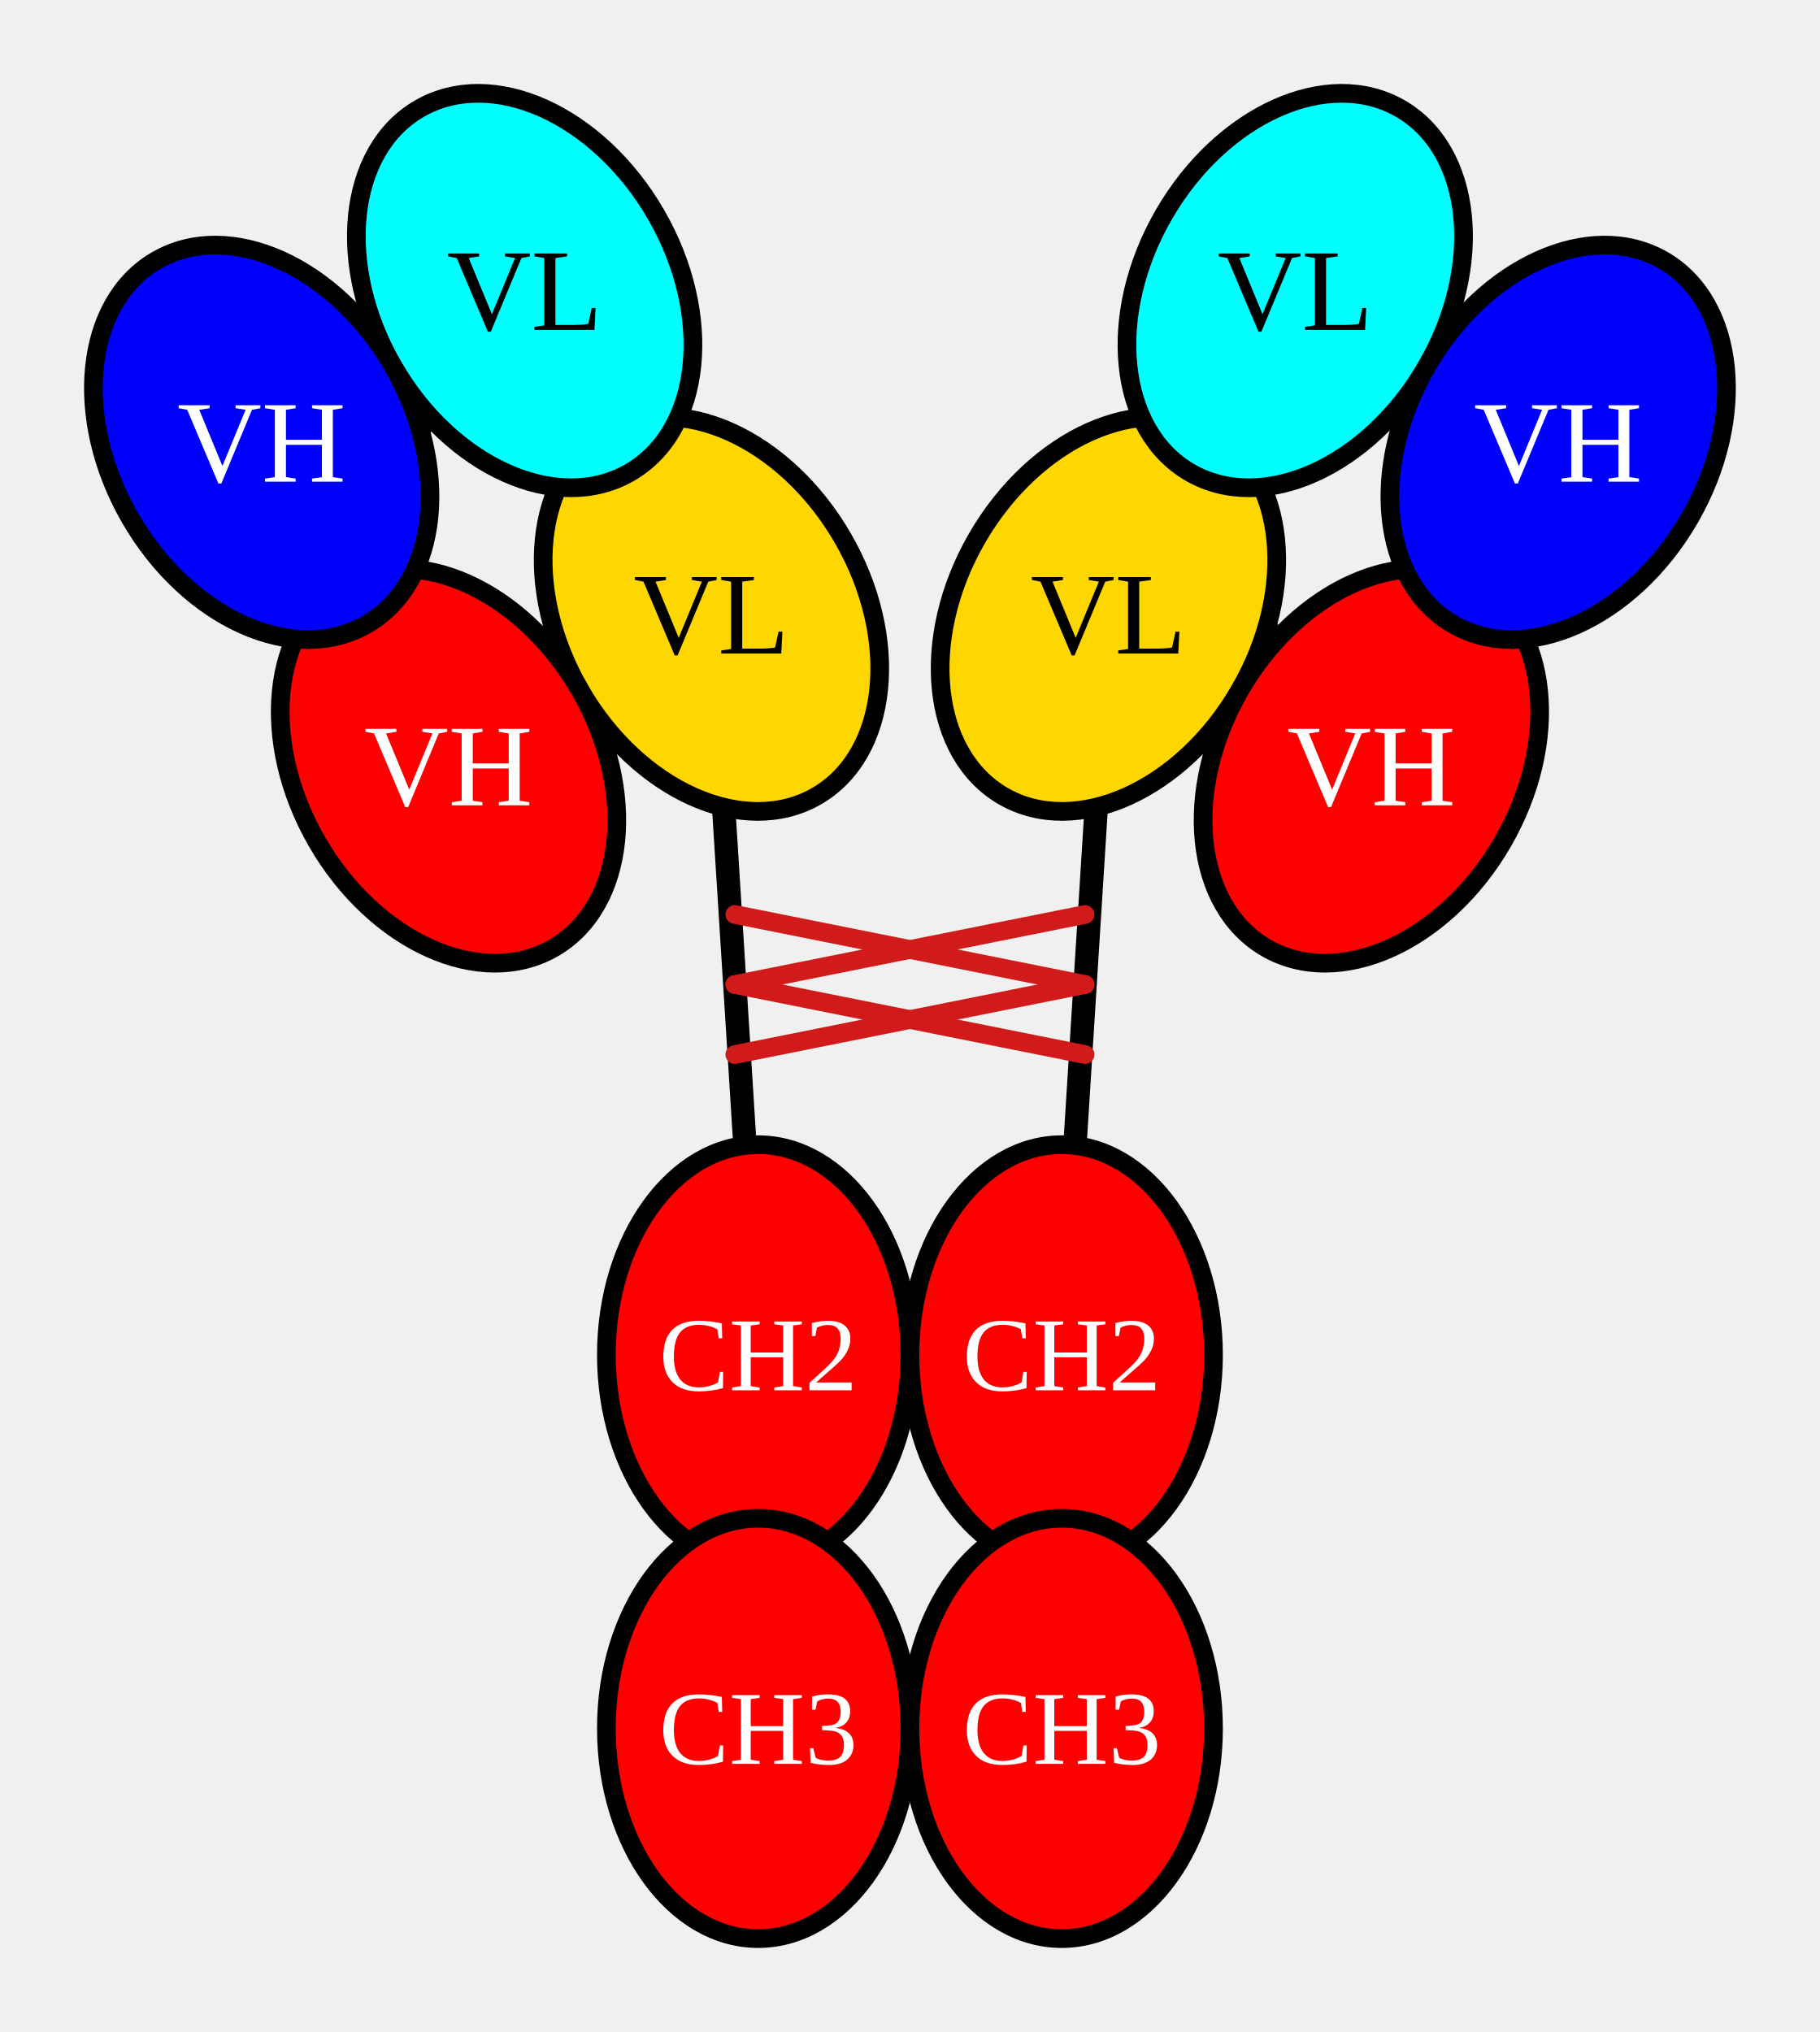
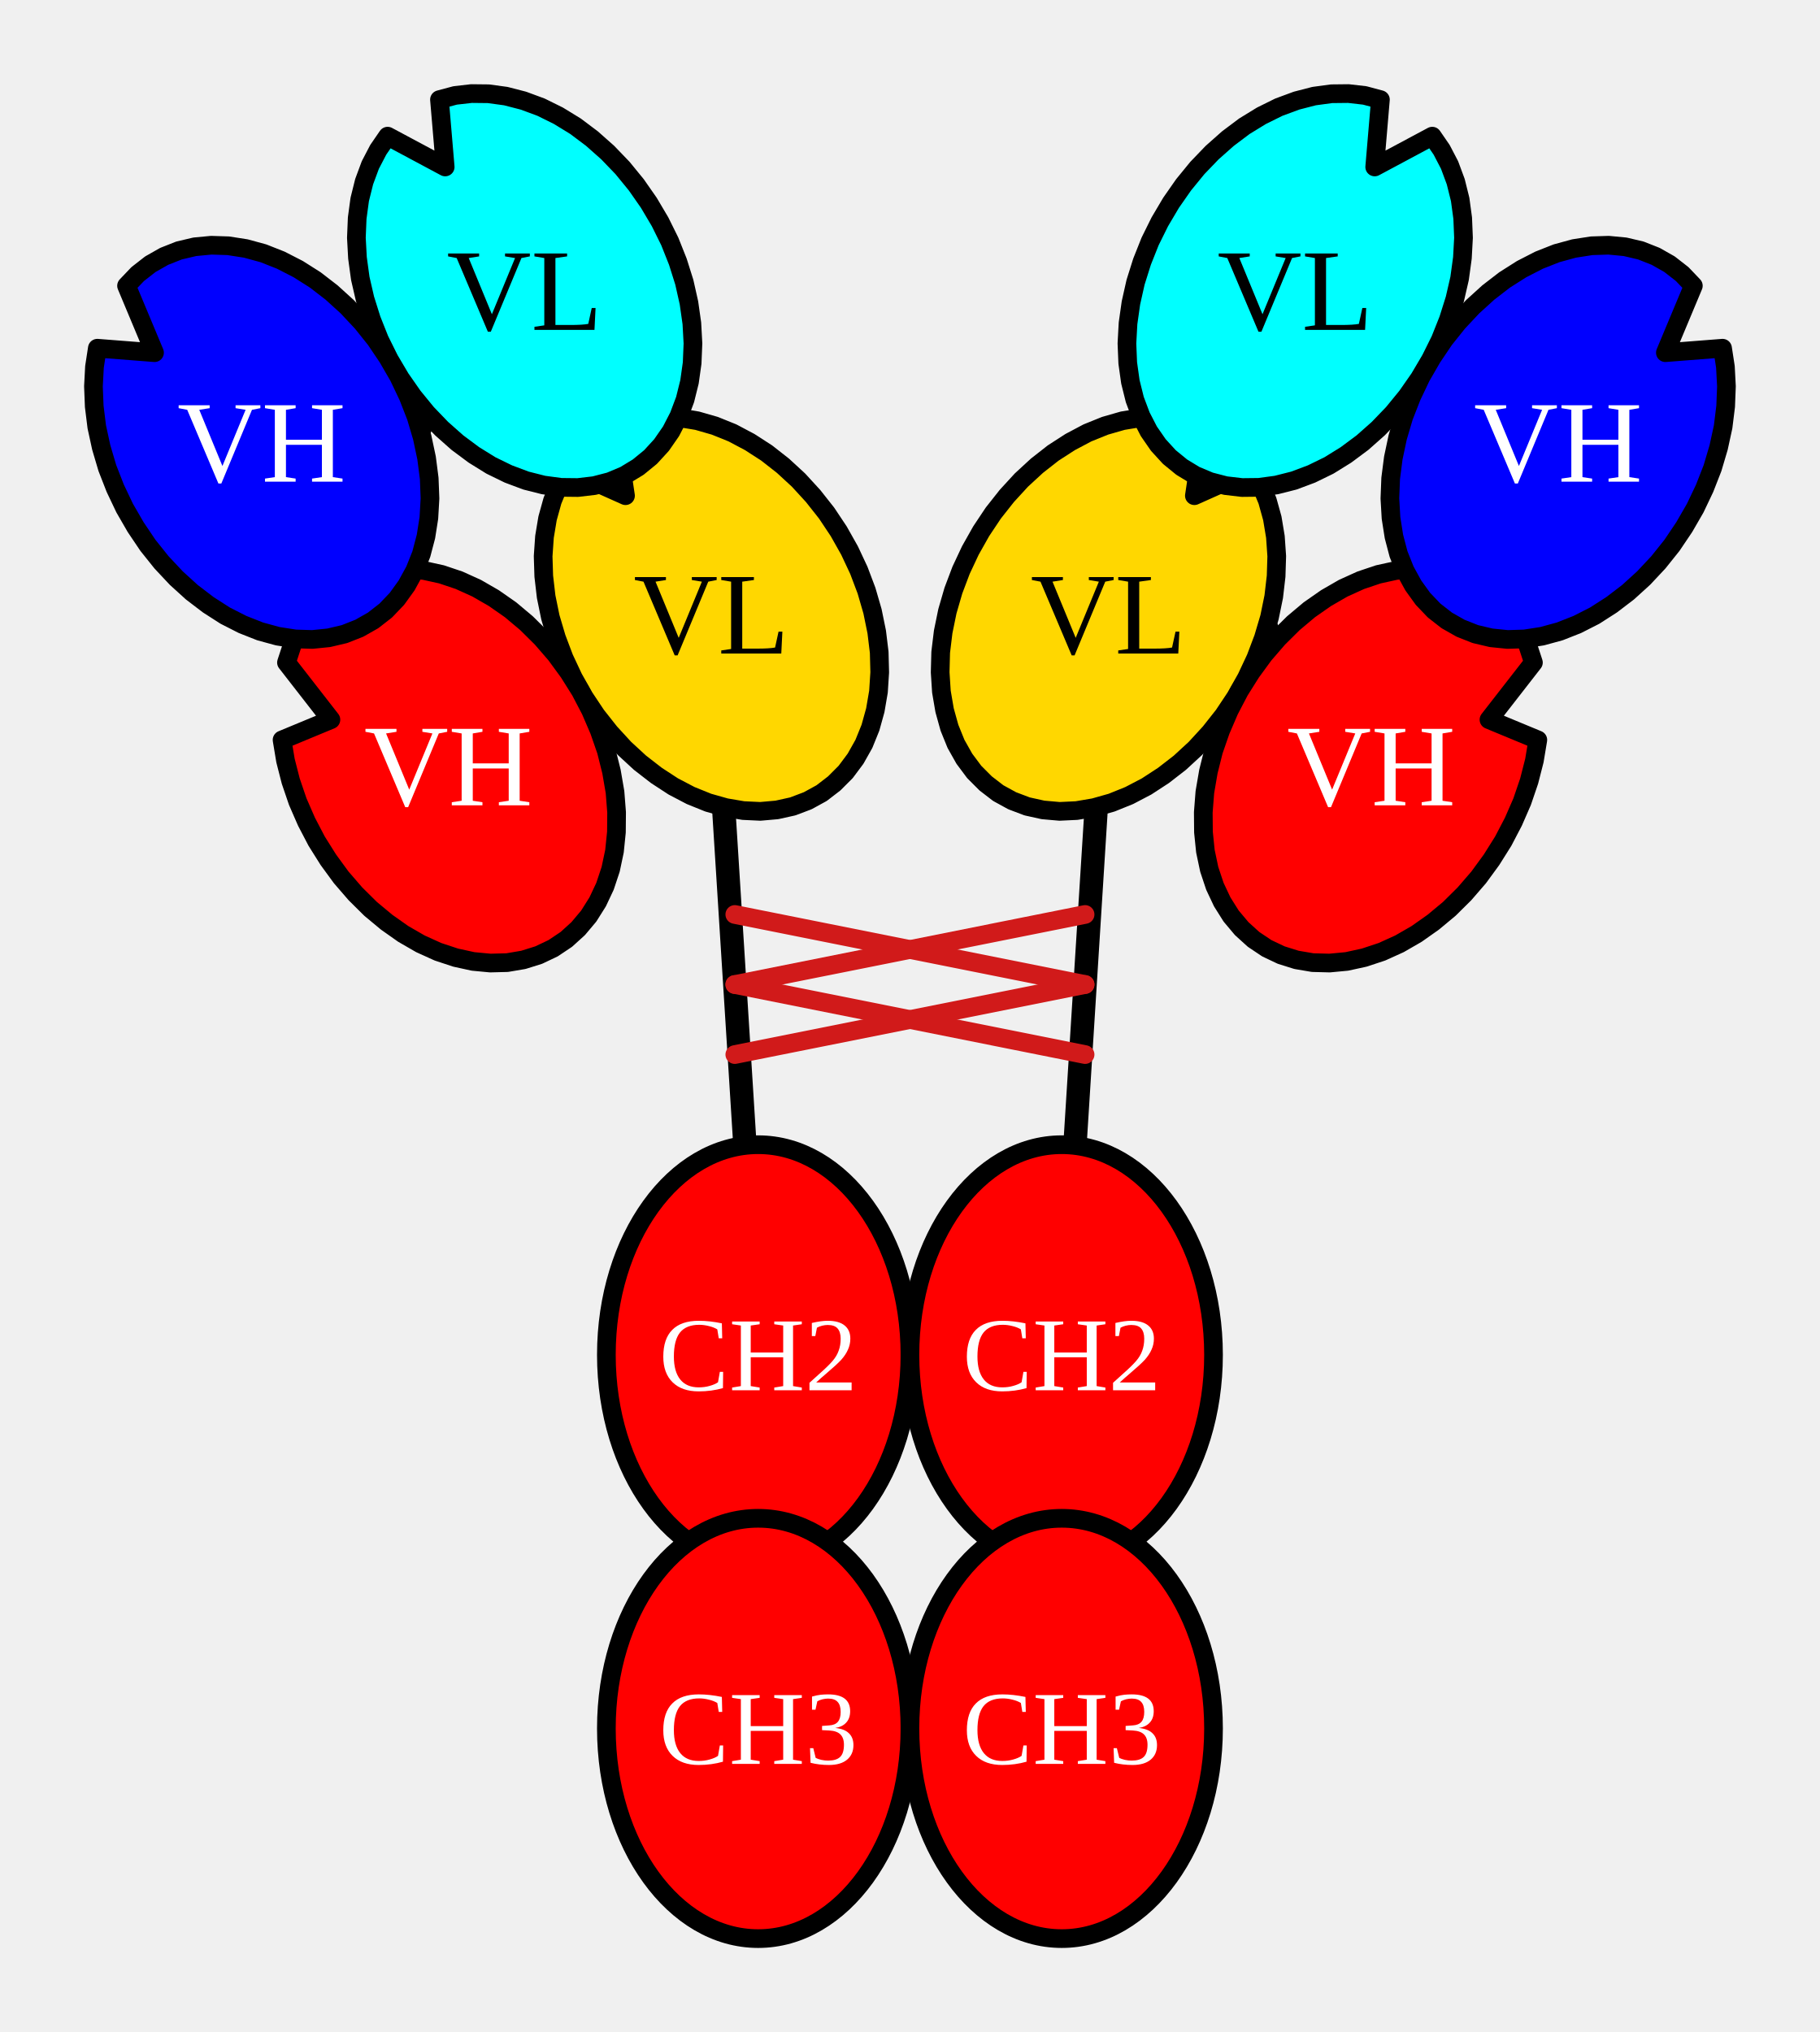
<svg xmlns="http://www.w3.org/2000/svg" width="233.79" height="261.07" viewBox="0 0 233.79 261.07">
  <g transform="translate(116.9,123.07) scale(1.5)">
    <path d="M -55.52 -44.16 Q -39.32 -42.1 -33 -57.16" fill="none" stroke="#000000" stroke-width="1.6" stroke-linecap="round" />
    <path d="M -33 -57.16 Q -51.73 -39.28 -39.52 -16.44" fill="none" stroke="#000000" stroke-width="1.6" stroke-linecap="round" />
    <path d="M -39.52 -16.44 Q -23.32 -14.39 -17 -29.44" fill="none" stroke="#000000" stroke-width="1.6" stroke-linecap="round" />
    <line x1="-17" y1="-29.44" x2="-13" y2="34" stroke="#000000" stroke-width="2" stroke-linecap="round" />
    <path d="M 55.52 -44.16 Q 49.2 -59.21 33 -57.16" fill="none" stroke="#000000" stroke-width="1.6" stroke-linecap="round" />
    <path d="M 33 -57.16 Q 20.79 -34.32 39.52 -16.44" fill="none" stroke="#000000" stroke-width="1.6" stroke-linecap="round" />
    <path d="M 39.52 -16.44 Q 33.2 -31.5 17 -29.44" fill="none" stroke="#000000" stroke-width="1.6" stroke-linecap="round" />
    <line x1="17" y1="-29.44" x2="13" y2="34" stroke="#000000" stroke-width="2" stroke-linecap="round" />
    <line x1="-15" y1="-3.72" x2="15" y2="2.28" stroke="#D11A1A" stroke-width="1.6" stroke-linecap="round" />
    <line x1="-15" y1="2.28" x2="15" y2="-3.72" stroke="#D11A1A" stroke-width="1.6" stroke-linecap="round" />
    <line x1="-15" y1="2.28" x2="15" y2="8.28" stroke="#D11A1A" stroke-width="1.6" stroke-linecap="round" />
    <line x1="-15" y1="8.28" x2="15" y2="2.28" stroke="#D11A1A" stroke-width="1.6" stroke-linecap="round" />
    <g transform="translate(-13,34) rotate(0)">
      <ellipse rx="13" ry="18" fill="#FF0000" stroke="#000000" stroke-width="1.6" />
      <text x="0" y="0" font-size="9" font-family="'Times New Roman', Times, serif" fill="#FFFFFF" text-anchor="middle" dominant-baseline="central" transform="rotate(0 0 0)">CH2</text>
    </g>
    <g transform="translate(13,34) rotate(0)">
      <ellipse rx="13" ry="18" fill="#FF0000" stroke="#000000" stroke-width="1.6" />
      <text x="0" y="0" font-size="9" font-family="'Times New Roman', Times, serif" fill="#FFFFFF" text-anchor="middle" dominant-baseline="central" transform="rotate(0 0 0)">CH2</text>
    </g>
    <g transform="translate(-13,66) rotate(0)">
      <ellipse rx="13" ry="18" fill="#FF0000" stroke="#000000" stroke-width="1.6" />
      <text x="0" y="0" font-size="9" font-family="'Times New Roman', Times, serif" fill="#FFFFFF" text-anchor="middle" dominant-baseline="central" transform="rotate(0 0 0)">CH3</text>
    </g>
    <g transform="translate(13,66) rotate(0)">
      <ellipse rx="13" ry="18" fill="#FF0000" stroke="#000000" stroke-width="1.6" />
      <text x="0" y="0" font-size="9" font-family="'Times New Roman', Times, serif" fill="#FFFFFF" text-anchor="middle" dominant-baseline="central" transform="rotate(0 0 0)">CH3</text>
    </g>
    <g transform="translate(-17,-29.44) rotate(-30)">
-       <ellipse rx="13" ry="18" fill="#FFD700" stroke="#000000" stroke-width="1.6" />
+       <path d="M 0.86 -17.96 L 2.21 -17.74 L 3.54 -17.32 L 4.83 -16.71 L 6.06 -15.92 L 7.23 -14.96 L 8.32 -13.83 L 9.32 -12.55 L 10.21 -11.13 L 11 -9.59 L 11.66 -7.95 L 12.2 -6.22 L 12.6 -4.42 L 12.87 -2.57 L 12.99 -0.7 L 12.97 1.19 L 12.81 3.06 L 12.51 4.89 L 12.07 6.68 L 11.5 8.39 L 10.81 10.01 L 9.99 11.52 L 9.07 12.9 L 8.04 14.14 L 6.93 15.23 L 5.75 16.15 L 4.5 16.89 L 3.2 17.45 L 1.86 17.81 L 0.51 17.99 L -0.85 17.96 L -2.2 17.74 L -3.53 17.32 L -4.82 16.72 L -6.05 15.93 L -7.22 14.96 L -8.31 13.84 L -9.31 12.56 L -10.21 11.14 L -10.99 9.6 L -11.66 7.96 L -12.2 6.23 L -12.6 4.43 L -12.87 2.58 L -12.99 0.71 L -12.97 -1.18 L -12.81 -3.05 L -12.51 -4.88 L -12.08 -6.67 L -11.51 -8.38 L -10.81 -10 L -10 -11.51 L -9.07 -12.89 L -8.05 -14.13 L -6.94 -15.22 L -5.75 -16.14 L -4.5 -16.89 L -1.3 -12.47 Z" fill="#FFD700" stroke="#000000" stroke-width="1.6" stroke-linejoin="round" />
      <text x="0" y="0" font-size="10" font-family="'Times New Roman', Times, serif" fill="#000000" text-anchor="middle" dominant-baseline="central" transform="rotate(30 0 0)">VL</text>
    </g>
    <g transform="translate(-39.52,-16.44) rotate(-30)">
-       <ellipse rx="13" ry="18" fill="#FF0000" stroke="#000000" stroke-width="1.6" />
+       <path d="M -7.59 -14.61 L -6.45 -15.63 L -5.23 -16.48 L -3.96 -17.15 L -2.64 -17.62 L -1.3 -17.91 L 0.06 -18 L 1.42 -17.89 L 2.76 -17.59 L 4.08 -17.09 L 5.34 -16.41 L 6.55 -15.55 L 7.69 -14.51 L 8.74 -13.32 L 9.7 -11.98 L 10.55 -10.51 L 11.29 -8.93 L 11.9 -7.25 L 12.38 -5.49 L 12.73 -3.66 L 12.93 -1.8 L 13 0.08 L 12.92 1.96 L 12.7 3.82 L 12.35 5.64 L 11.85 7.39 L 11.23 9.07 L 10.48 10.64 L 9.62 12.1 L 8.66 13.43 L 7.6 14.61 L 6.45 15.63 L 5.24 16.47 L 3.97 17.14 L 2.65 17.62 L 1.31 17.91 L -0.05 18 L -1.41 17.89 L -2.75 17.59 L -4.07 17.1 L -5.34 16.41 L -6.55 15.55 L -7.68 14.52 L -8.74 13.33 L -9.7 11.99 L -10.55 10.52 L -11.28 8.94 L -11.9 7.26 L -12.38 5.5 L -12.73 3.67 L -12.93 1.81 L -13 -0.07 L -12.92 -1.95 L -12.71 -3.81 L -12.35 -5.63 L -11.86 -7.38 L -11.23 -9.06 L -6.74 -8.47 Z" fill="#FF0000" stroke="#000000" stroke-width="1.6" stroke-linejoin="round" />
      <text x="0" y="0" font-size="10" font-family="'Times New Roman', Times, serif" fill="#FFFFFF" text-anchor="middle" dominant-baseline="central" transform="rotate(30 0 0)">VH</text>
    </g>
    <g transform="translate(-33,-57.16) rotate(-30)">
-       <ellipse rx="13" ry="18" fill="#00FFFF" stroke="#000000" stroke-width="1.6" />
+       <path d="M 1.86 -17.81 L 3.2 -17.45 L 4.49 -16.89 L 5.74 -16.15 L 6.93 -15.23 L 8.04 -14.14 L 9.07 -12.9 L 9.99 -11.52 L 10.81 -10.01 L 11.5 -8.39 L 12.07 -6.68 L 12.51 -4.9 L 12.81 -3.06 L 12.97 -1.19 L 12.99 0.7 L 12.87 2.57 L 12.6 4.42 L 12.2 6.22 L 11.66 7.95 L 11 9.59 L 10.22 11.13 L 9.32 12.55 L 8.32 13.83 L 7.23 14.96 L 6.06 15.92 L 4.83 16.71 L 3.54 17.32 L 2.21 17.74 L 0.86 17.96 L -0.5 17.99 L -1.85 17.82 L -3.19 17.45 L -4.49 16.89 L -5.74 16.15 L -6.93 15.23 L -8.04 14.15 L -9.06 12.91 L -9.99 11.53 L -10.8 10.02 L -11.5 8.4 L -12.07 6.69 L -12.51 4.91 L -12.81 3.07 L -12.97 1.2 L -12.99 -0.68 L -12.87 -2.56 L -12.6 -4.41 L -12.2 -6.21 L -11.67 -7.94 L -11 -9.58 L -10.22 -11.12 L -9.32 -12.54 L -8.33 -13.82 L -7.24 -14.95 L -6.07 -15.92 L -4.83 -16.71 L -3.55 -17.32 L -0.6 -12.57 Z" fill="#00FFFF" stroke="#000000" stroke-width="1.6" stroke-linejoin="round" />
      <text x="0" y="0" font-size="10" font-family="'Times New Roman', Times, serif" fill="#000000" text-anchor="middle" dominant-baseline="central" transform="rotate(30 0 0)">VL</text>
    </g>
    <g transform="translate(-55.52,-44.16) rotate(-30)">
-       <ellipse rx="13" ry="18" fill="#0000FF" stroke="#000000" stroke-width="1.6" />
+       <path d="M -3.32 -17.4 L -1.99 -17.79 L -0.63 -17.98 L 0.73 -17.97 L 2.08 -17.77 L 3.41 -17.37 L 4.7 -16.78 L 5.94 -16.01 L 7.12 -15.06 L 8.22 -13.95 L 9.22 -12.69 L 10.13 -11.28 L 10.93 -9.75 L 11.6 -8.12 L 12.15 -6.4 L 12.57 -4.6 L 12.85 -2.76 L 12.98 -0.88 L 12.98 1 L 12.83 2.87 L 12.55 4.71 L 12.12 6.5 L 11.56 8.22 L 10.88 9.85 L 10.08 11.37 L 9.16 12.77 L 8.15 14.02 L 7.05 15.13 L 5.87 16.06 L 4.62 16.82 L 3.33 17.4 L 2 17.79 L 0.64 17.98 L -0.72 17.97 L -2.07 17.77 L -3.4 17.37 L -4.69 16.79 L -5.93 16.02 L -7.11 15.07 L -8.21 13.96 L -9.22 12.69 L -10.13 11.29 L -10.92 9.76 L -11.6 8.13 L -12.15 6.41 L -12.57 4.61 L -12.85 2.77 L -12.98 0.89 L -12.98 -0.99 L -12.83 -2.86 L -12.55 -4.7 L -12.12 -6.49 L -11.57 -8.21 L -10.88 -9.84 L -10.08 -11.36 L -9.17 -12.76 L -8.16 -14.02 L -4.11 -11.24 Z" fill="#0000FF" stroke="#000000" stroke-width="1.6" stroke-linejoin="round" />
      <text x="0" y="0" font-size="10" font-family="'Times New Roman', Times, serif" fill="#FFFFFF" text-anchor="middle" dominant-baseline="central" transform="rotate(30 0 0)">VH</text>
    </g>
    <g transform="translate(17,-29.44) rotate(30)">
-       <ellipse rx="13" ry="18" fill="#FFD700" stroke="#000000" stroke-width="1.6" />
+       <path d="M 4.5 -16.89 L 5.75 -16.14 L 6.94 -15.22 L 8.05 -14.13 L 9.07 -12.89 L 10 -11.51 L 10.81 -10 L 11.51 -8.38 L 12.08 -6.67 L 12.51 -4.88 L 12.81 -3.05 L 12.97 -1.18 L 12.99 0.71 L 12.87 2.58 L 12.6 4.43 L 12.2 6.23 L 11.66 7.96 L 10.99 9.6 L 10.21 11.14 L 9.31 12.56 L 8.31 13.84 L 7.22 14.96 L 6.05 15.93 L 4.82 16.72 L 3.53 17.32 L 2.2 17.74 L 0.85 17.96 L -0.51 17.99 L -1.86 17.81 L -3.2 17.45 L -4.5 16.89 L -5.75 16.15 L -6.93 15.23 L -8.04 14.14 L -9.07 12.9 L -9.99 11.52 L -10.81 10.01 L -11.5 8.39 L -12.07 6.68 L -12.51 4.89 L -12.81 3.06 L -12.97 1.19 L -12.99 -0.7 L -12.87 -2.57 L -12.6 -4.42 L -12.2 -6.22 L -11.66 -7.95 L -11 -9.59 L -10.21 -11.13 L -9.32 -12.55 L -8.32 -13.83 L -7.23 -14.96 L -6.06 -15.92 L -4.83 -16.71 L -3.54 -17.32 L -2.21 -17.74 L -0.86 -17.96 L 1.3 -12.47 Z" fill="#FFD700" stroke="#000000" stroke-width="1.6" stroke-linejoin="round" />
      <text x="0" y="0" font-size="10" font-family="'Times New Roman', Times, serif" fill="#000000" text-anchor="middle" dominant-baseline="central" transform="rotate(-30 0 0)">VL</text>
    </g>
    <g transform="translate(39.52,-16.44) rotate(30)">
-       <ellipse rx="13" ry="18" fill="#FF0000" stroke="#000000" stroke-width="1.6" />
+       <path d="M 11.23 -9.06 L 11.86 -7.38 L 12.35 -5.63 L 12.71 -3.81 L 12.92 -1.95 L 13 -0.07 L 12.93 1.81 L 12.73 3.67 L 12.38 5.5 L 11.9 7.26 L 11.28 8.94 L 10.55 10.52 L 9.7 11.99 L 8.74 13.33 L 7.68 14.52 L 6.55 15.55 L 5.34 16.41 L 4.07 17.1 L 2.75 17.59 L 1.41 17.89 L 0.05 18 L -1.31 17.91 L -2.65 17.62 L -3.97 17.14 L -5.24 16.47 L -6.45 15.63 L -7.6 14.61 L -8.66 13.43 L -9.62 12.1 L -10.48 10.64 L -11.23 9.07 L -11.85 7.39 L -12.35 5.64 L -12.7 3.82 L -12.92 1.96 L -13 0.08 L -12.93 -1.8 L -12.73 -3.66 L -12.38 -5.49 L -11.9 -7.25 L -11.29 -8.93 L -10.55 -10.51 L -9.7 -11.98 L -8.74 -13.32 L -7.69 -14.51 L -6.55 -15.55 L -5.34 -16.41 L -4.08 -17.09 L -2.76 -17.59 L -1.42 -17.89 L -0.06 -18 L 1.3 -17.91 L 2.64 -17.62 L 3.96 -17.15 L 5.23 -16.48 L 6.45 -15.63 L 7.59 -14.61 L 6.74 -8.47 Z" fill="#FF0000" stroke="#000000" stroke-width="1.6" stroke-linejoin="round" />
      <text x="0" y="0" font-size="10" font-family="'Times New Roman', Times, serif" fill="#FFFFFF" text-anchor="middle" dominant-baseline="central" transform="rotate(-30 0 0)">VH</text>
    </g>
    <g transform="translate(33,-57.16) rotate(30)">
-       <ellipse rx="13" ry="18" fill="#00FFFF" stroke="#000000" stroke-width="1.6" />
+       <path d="M 3.55 -17.32 L 4.83 -16.71 L 6.07 -15.92 L 7.24 -14.95 L 8.33 -13.82 L 9.32 -12.54 L 10.22 -11.12 L 11 -9.58 L 11.67 -7.94 L 12.2 -6.21 L 12.6 -4.41 L 12.87 -2.56 L 12.99 -0.68 L 12.97 1.2 L 12.81 3.07 L 12.51 4.91 L 12.07 6.69 L 11.5 8.4 L 10.8 10.02 L 9.99 11.53 L 9.06 12.91 L 8.04 14.15 L 6.93 15.23 L 5.74 16.15 L 4.49 16.89 L 3.19 17.45 L 1.85 17.82 L 0.5 17.99 L -0.86 17.96 L -2.21 17.74 L -3.54 17.32 L -4.83 16.71 L -6.06 15.92 L -7.23 14.96 L -8.32 13.83 L -9.32 12.55 L -10.22 11.13 L -11 9.59 L -11.66 7.95 L -12.2 6.22 L -12.6 4.42 L -12.87 2.57 L -12.99 0.7 L -12.97 -1.19 L -12.81 -3.06 L -12.51 -4.9 L -12.07 -6.68 L -11.5 -8.39 L -10.81 -10.01 L -9.99 -11.52 L -9.07 -12.9 L -8.04 -14.14 L -6.93 -15.23 L -5.74 -16.15 L -4.49 -16.89 L -3.2 -17.45 L -1.86 -17.81 L 0.6 -12.57 Z" fill="#00FFFF" stroke="#000000" stroke-width="1.6" stroke-linejoin="round" />
      <text x="0" y="0" font-size="10" font-family="'Times New Roman', Times, serif" fill="#000000" text-anchor="middle" dominant-baseline="central" transform="rotate(-30 0 0)">VL</text>
    </g>
    <g transform="translate(55.52,-44.16) rotate(30)">
-       <ellipse rx="13" ry="18" fill="#0000FF" stroke="#000000" stroke-width="1.6" />
+       <path d="M 8.16 -14.02 L 9.17 -12.76 L 10.08 -11.36 L 10.88 -9.84 L 11.57 -8.21 L 12.12 -6.49 L 12.55 -4.7 L 12.83 -2.86 L 12.98 -0.99 L 12.98 0.89 L 12.85 2.77 L 12.57 4.61 L 12.15 6.41 L 11.6 8.13 L 10.92 9.76 L 10.13 11.29 L 9.22 12.69 L 8.21 13.96 L 7.11 15.07 L 5.93 16.02 L 4.69 16.79 L 3.4 17.37 L 2.07 17.77 L 0.72 17.97 L -0.64 17.98 L -2 17.79 L -3.33 17.4 L -4.62 16.82 L -5.87 16.06 L -7.05 15.13 L -8.15 14.02 L -9.16 12.77 L -10.08 11.37 L -10.88 9.85 L -11.56 8.22 L -12.12 6.5 L -12.55 4.71 L -12.83 2.87 L -12.98 1 L -12.98 -0.88 L -12.85 -2.76 L -12.57 -4.6 L -12.15 -6.4 L -11.6 -8.12 L -10.93 -9.75 L -10.13 -11.28 L -9.22 -12.69 L -8.22 -13.95 L -7.12 -15.06 L -5.94 -16.01 L -4.7 -16.78 L -3.41 -17.37 L -2.08 -17.77 L -0.73 -17.97 L 0.63 -17.98 L 1.99 -17.79 L 3.32 -17.4 L 4.11 -11.24 Z" fill="#0000FF" stroke="#000000" stroke-width="1.6" stroke-linejoin="round" />
      <text x="0" y="0" font-size="10" font-family="'Times New Roman', Times, serif" fill="#FFFFFF" text-anchor="middle" dominant-baseline="central" transform="rotate(-30 0 0)">VH</text>
    </g>
  </g>
</svg>
